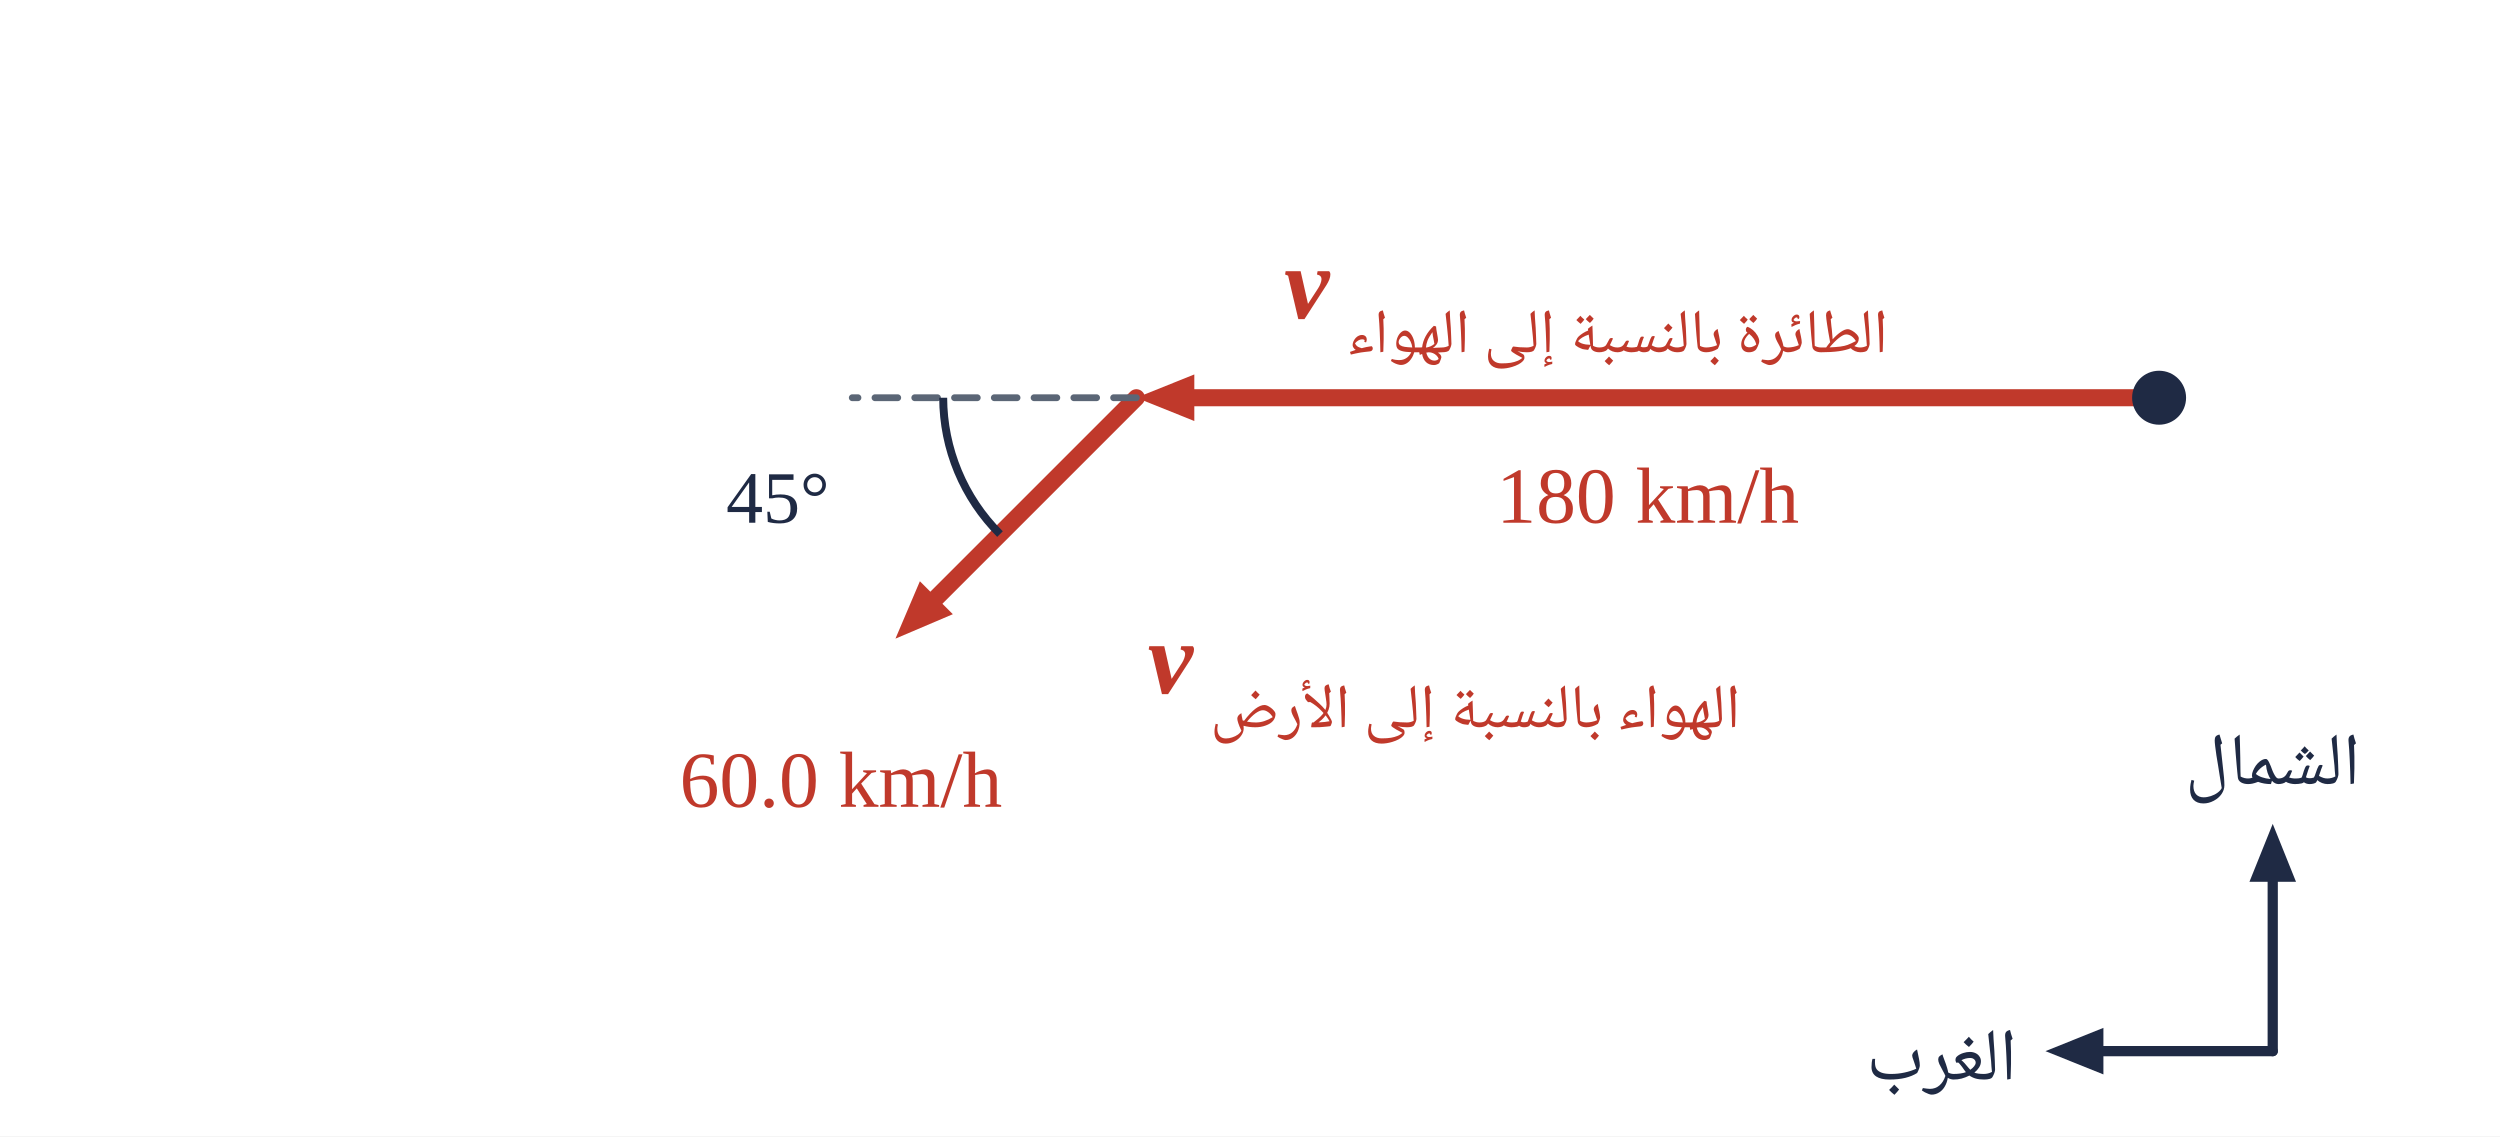
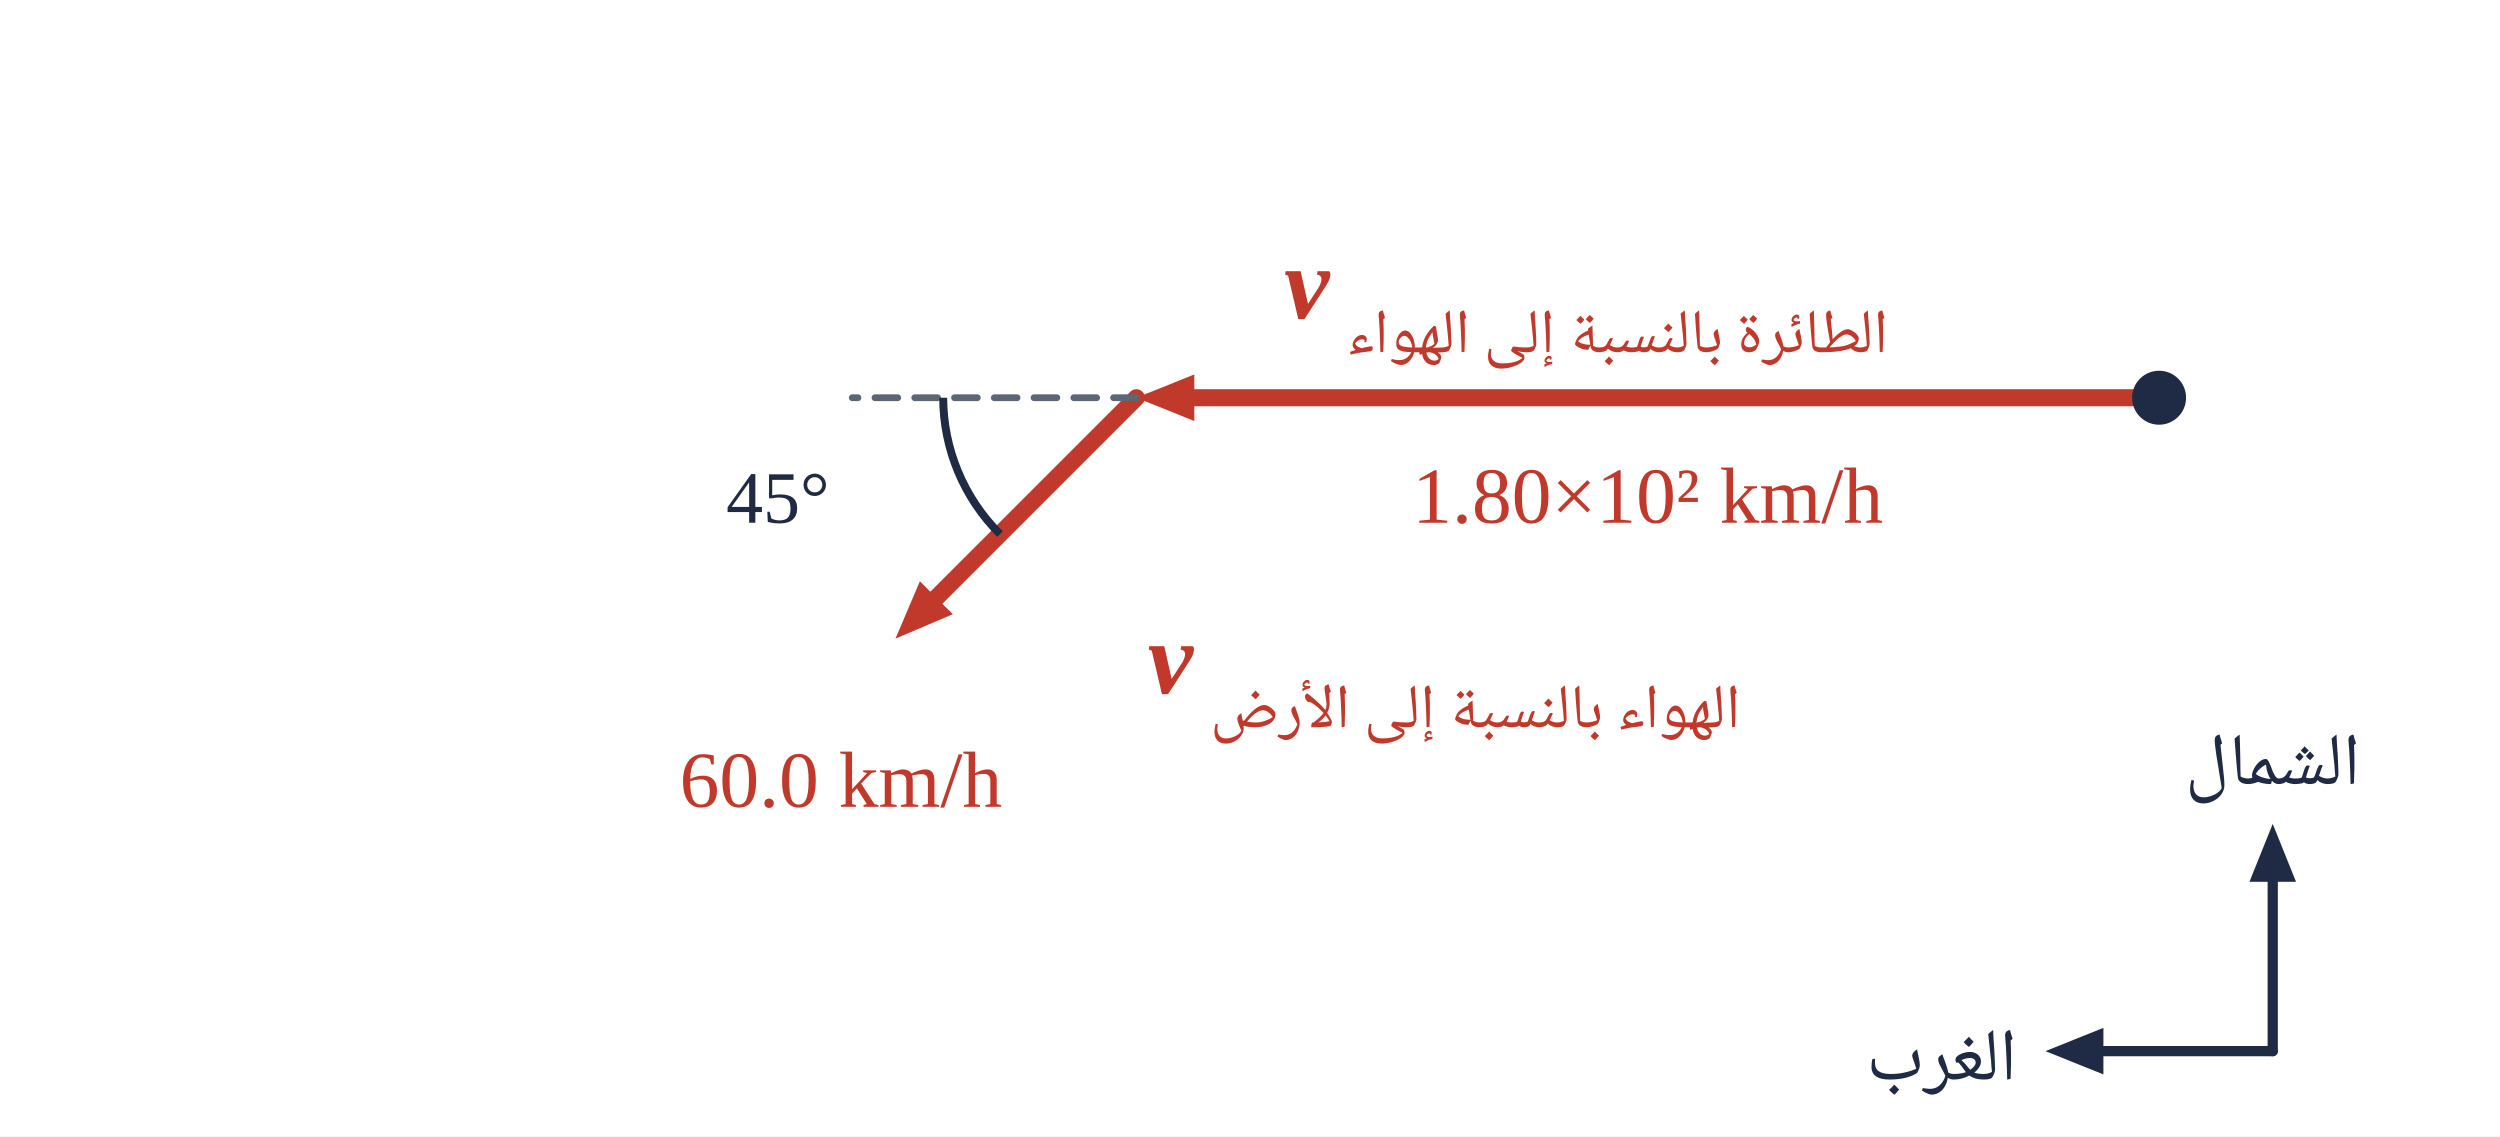
<svg xmlns="http://www.w3.org/2000/svg" viewBox="0 0 440 200" width="440" height="200">
  <rect width="440" height="200" fill="#fff" />
  <line x1="380.0" y1="70.0" x2="206.6" y2="70.0" stroke="#c0392b" stroke-width="3" stroke-linecap="round" />
  <polygon points="200.0,70.0 210.2,65.9 210.2,74.1" fill="#c0392b" />
  <line x1="200.0" y1="70.0" x2="162.2" y2="107.8" stroke="#c0392b" stroke-width="3" stroke-linecap="round" />
  <polygon points="157.6,112.4 161.9,102.3 167.7,108.1" fill="#c0392b" />
  <text x="230.0" y="56.0" text-anchor="middle" font-size="18" fill="#c0392b" font-weight="bold" font-style="italic" font-family="'Times New Roman',Times,serif">v</text>
  <text x="237.0" y="62.0" text-anchor="end" font-size="11" fill="#c0392b" font-weight="normal" font-family="'IBM Plex Sans Arabic','Noto Naskh Arabic',Tahoma,Arial,sans-serif" direction="rtl">الطائرة بالنسبة إلى الهواء</text>
-   <text x="290.0" y="92.0" text-anchor="middle" font-size="14" fill="#c0392b" font-weight="normal" font-family="'Times New Roman',Times,serif">180 km/h</text>
+   <text x="290.0" y="92.0" text-anchor="middle" font-size="14" fill="#c0392b" font-weight="normal" font-family="'Times New Roman',Times,serif">1.80×10² km/h</text>
  <text x="206.0" y="122.0" text-anchor="middle" font-size="18" fill="#c0392b" font-weight="bold" font-style="italic" font-family="'Times New Roman',Times,serif">v</text>
  <text x="213.0" y="128.0" text-anchor="end" font-size="11" fill="#c0392b" font-weight="normal" font-family="'IBM Plex Sans Arabic','Noto Naskh Arabic',Tahoma,Arial,sans-serif" direction="rtl">الهواء بالنسبة إلى الأرض</text>
  <text x="148.0" y="142.0" text-anchor="middle" font-size="14" fill="#c0392b" font-weight="normal" font-family="'Times New Roman',Times,serif">60.0 km/h</text>
  <line x1="200.0" y1="70.0" x2="150.0" y2="70.0" stroke="#5b6676" stroke-width="1.2" stroke-linecap="round" stroke-dasharray="4 3" />
  <path d="M 166.0 70.0 A 34 34 0 0 0 176.0 94.0" fill="none" stroke="#1f2a44" stroke-width="1.4" />
  <text x="146.0" y="92.0" text-anchor="end" font-size="13" fill="#1f2a44" font-weight="normal" font-family="'Times New Roman',Times,serif">‎45°</text>
  <circle cx="380.0" cy="70.0" r="4" fill="#1f2a44" stroke="#1f2a44" stroke-width="1.5" />
  <line x1="400.0" y1="185.0" x2="400.0" y2="151.6" stroke="#1f2a44" stroke-width="1.8" stroke-linecap="round" />
  <polygon points="400.0,145.0 404.1,155.2 395.9,155.2" fill="#1f2a44" />
  <text x="400.0" y="138.0" text-anchor="middle" font-size="13" fill="#1f2a44" font-weight="normal" font-family="'IBM Plex Sans Arabic','Noto Naskh Arabic',Tahoma,Arial,sans-serif" direction="rtl">الشمال</text>
  <line x1="400.0" y1="185.0" x2="366.6" y2="185.0" stroke="#1f2a44" stroke-width="1.8" stroke-linecap="round" />
  <polygon points="360.0,185.0 370.2,180.9 370.2,189.1" fill="#1f2a44" />
  <text x="355.0" y="190.0" text-anchor="start" font-size="13" fill="#1f2a44" font-weight="normal" font-family="'IBM Plex Sans Arabic','Noto Naskh Arabic',Tahoma,Arial,sans-serif" direction="rtl">الغرب</text>
</svg>
